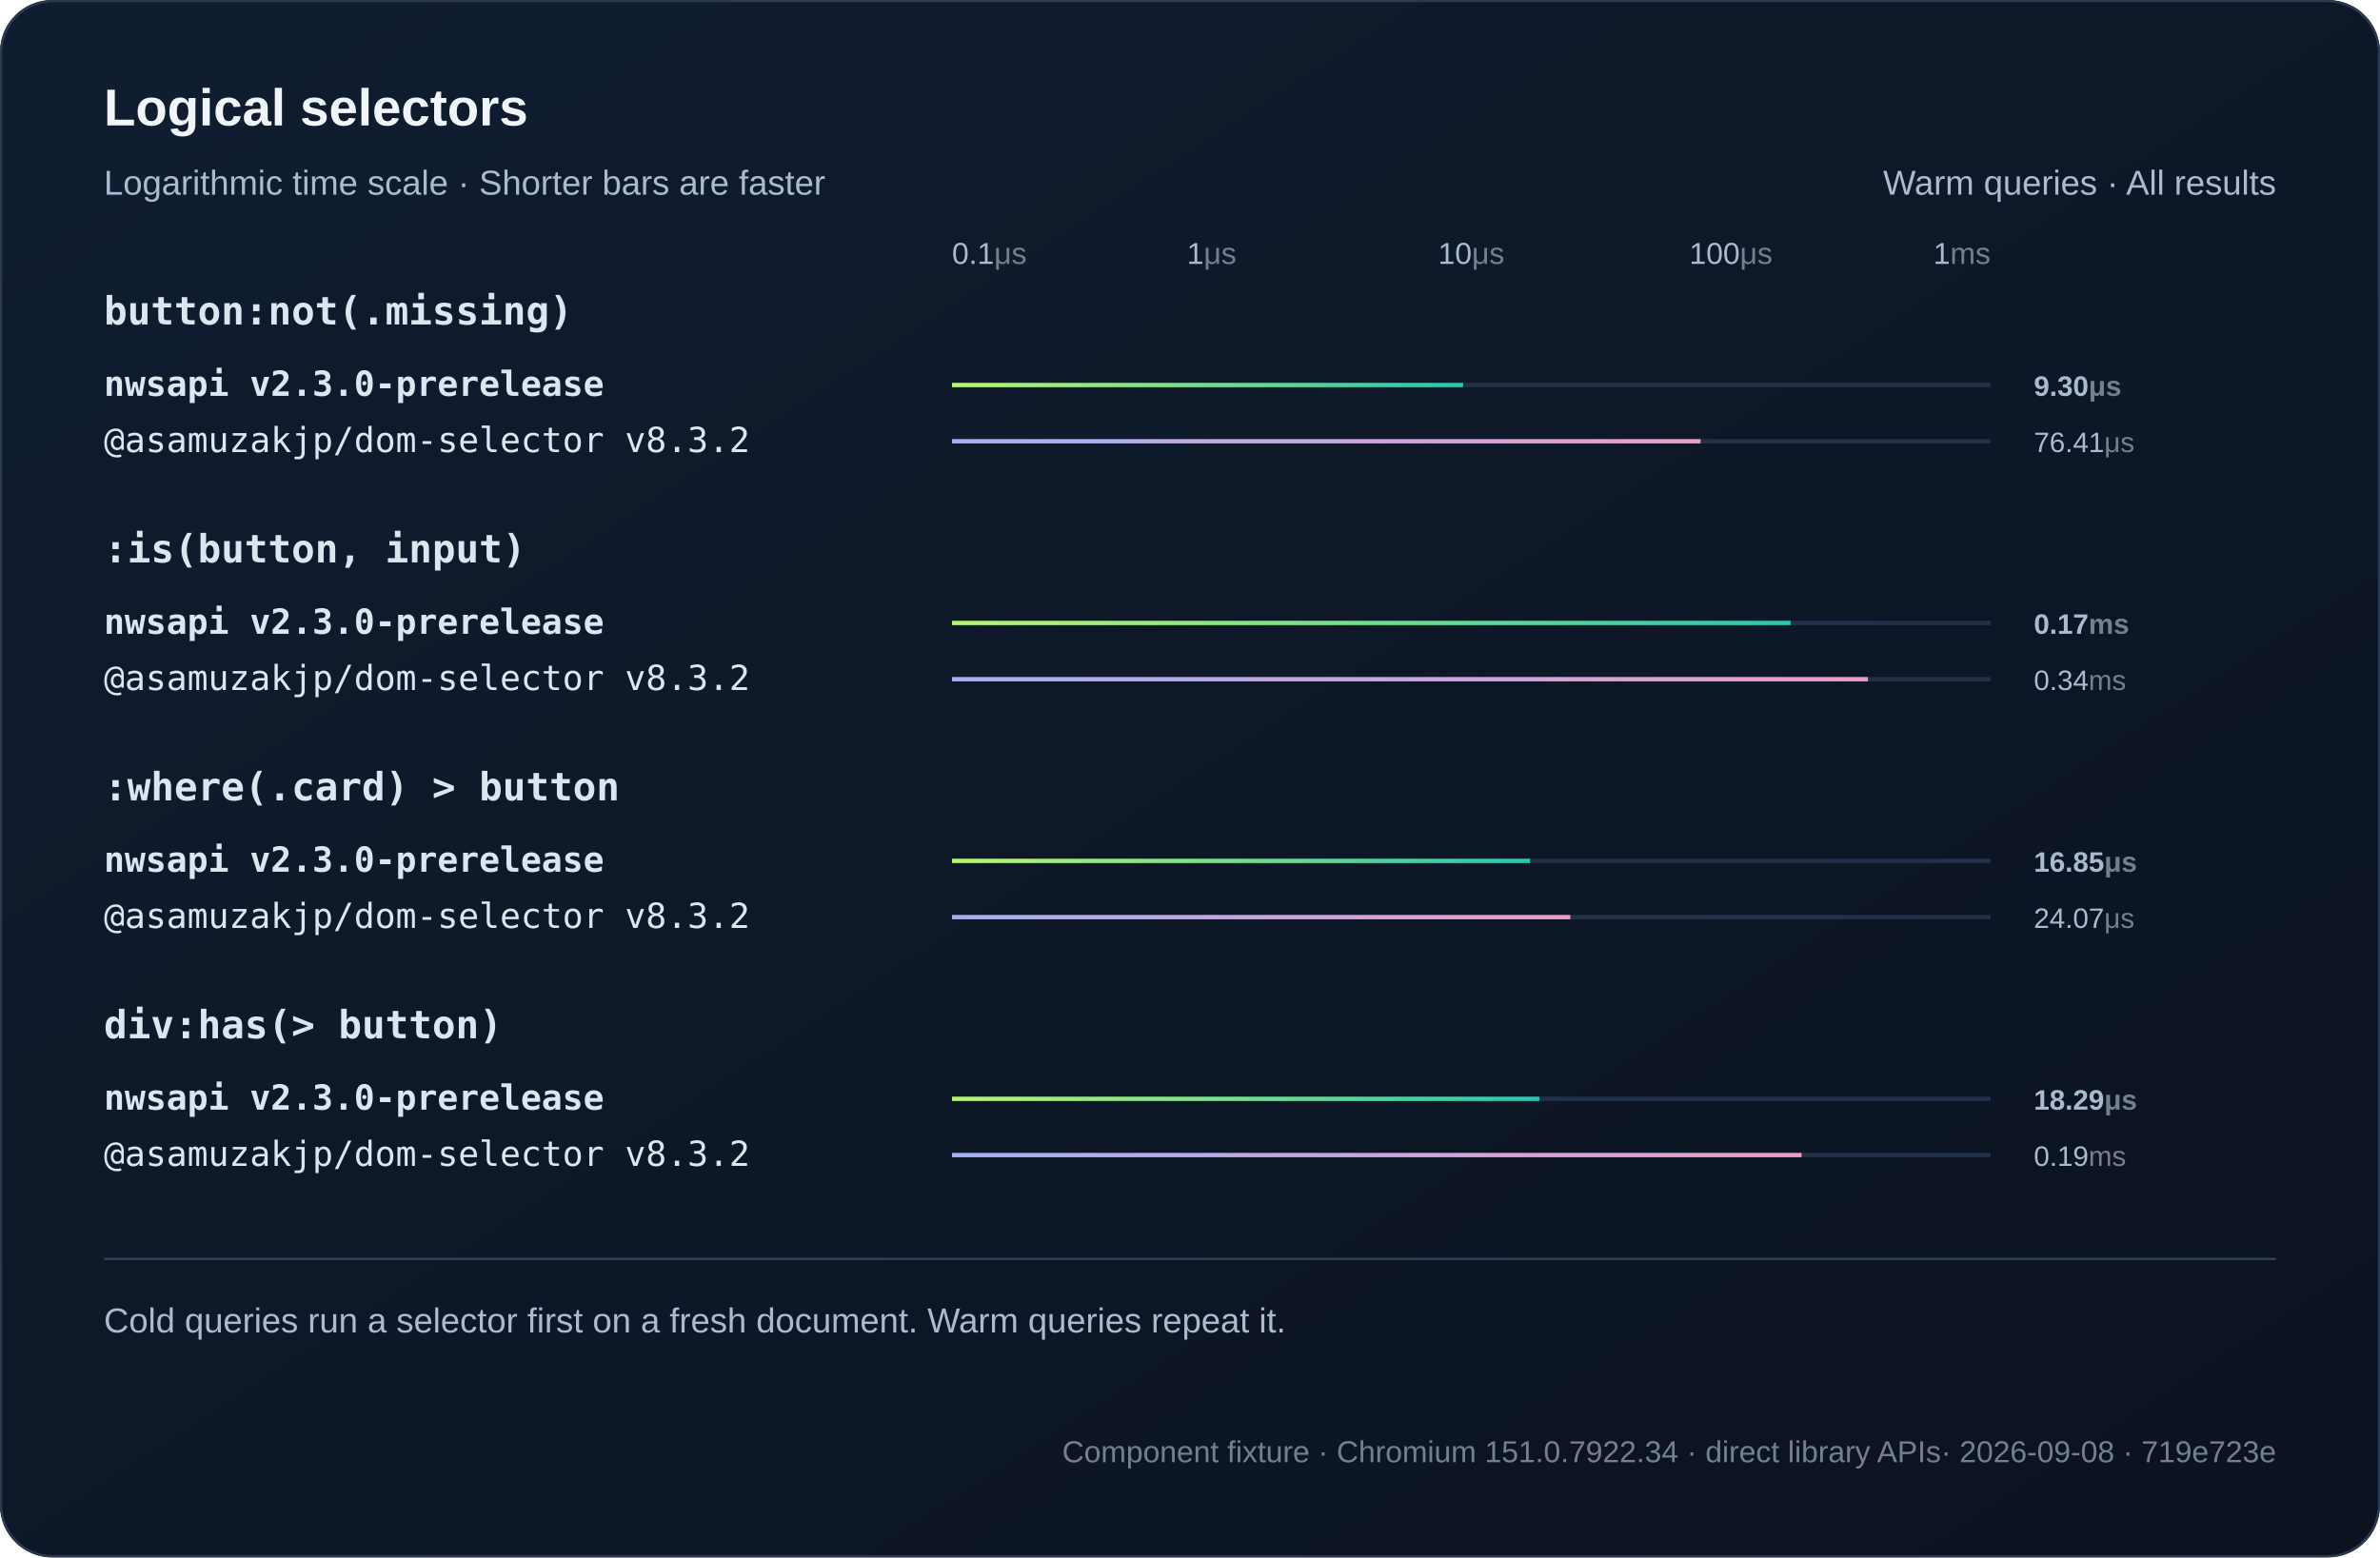
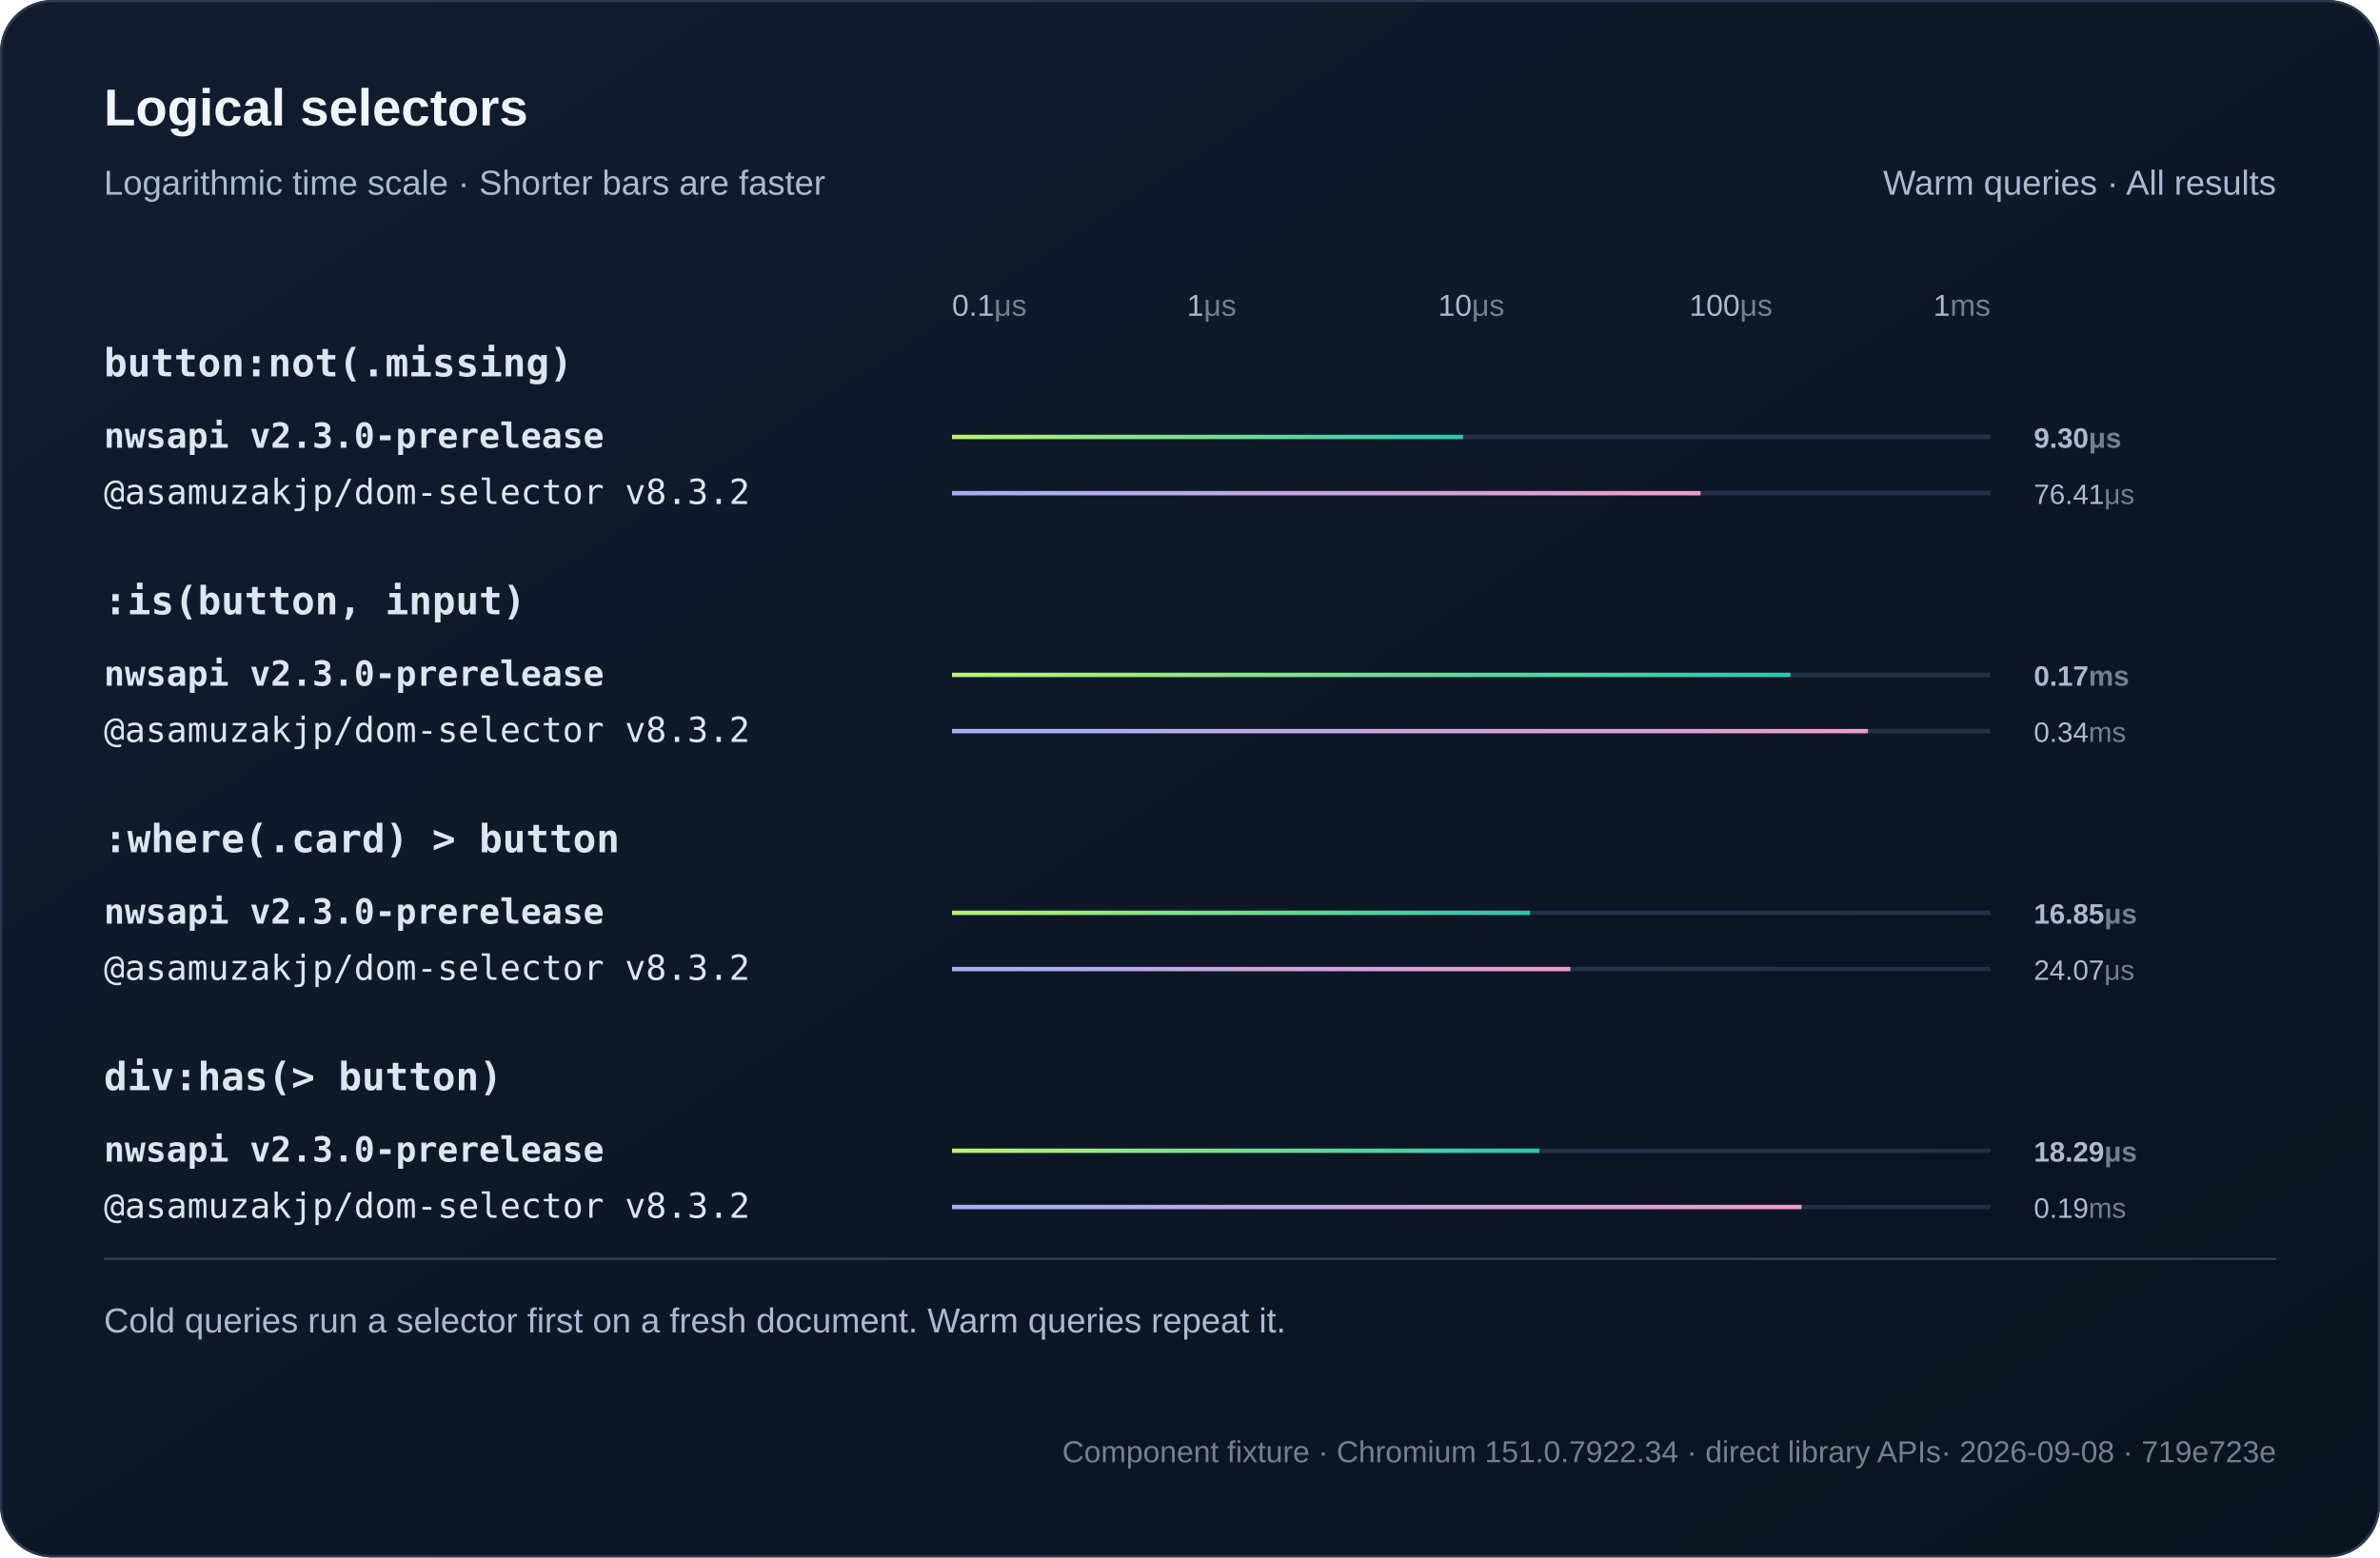
<svg xmlns="http://www.w3.org/2000/svg" width="1100" height="720" viewBox="0 0 1100 720" role="img">
  <defs>
    <linearGradient id="bg" x2="1" y2="1">
      <stop stop-color="#101d30" />
      <stop offset="1" stop-color="#0b1220" />
    </linearGradient>
    <linearGradient id="series0">
      <stop stop-color="#baf471" />
      <stop offset="1" stop-color="#2bc5ae" />
    </linearGradient>
    <linearGradient id="series1">
      <stop stop-color="#a4aff7" />
      <stop offset="1" stop-color="#ef9bc9" />
    </linearGradient>
  </defs>
  <style>text{font-family:Arial,Helvetica,sans-serif;fill:#f0f5fa}
.muted{fill:#aabbd0;font:16px Arial,Helvetica,sans-serif}
.code{font:18px Consolas,Menlo,monospace;fill:#dce6f1}
.note .code{font:16px Consolas,Menlo,monospace}
.metadata,.metadata .code{fill:#75808e;font-size:14px}
.chart-title{font-size:24px;font-weight:700}
.unit{fill:#75808e}
.package{font-family:Consolas,Menlo,monospace}
.comparison{font-size:14px;font-variant-numeric:tabular-nums}
.tick{fill:#aabbd0;font-size:12px}
.time{fill:#aabbd0;font-size:13px;font-variant-numeric:tabular-nums}
.engine{font-size:16px}.selector{font-weight:600}.tick{font-size:14px}.bar{transform-box:fill-box;transform-origin:left center;animation:fill 800ms ease-out both}@keyframes fill{from{transform:scaleX(0)}to{transform:scaleX(1)}}@media(prefers-reduced-motion:reduce){.bar{animation:none}}</style>
  <rect width="1100" height="720" rx="24" fill="url(#bg)" />
  <rect x=".5" y=".5" width="1099" height="719" rx="24" fill="none" stroke="#2b3a50" />
  <text x="48" y="58" class="chart-title">Logical selectors</text>
  <text x="48" y="90" class="muted">Logarithmic time scale · Shorter bars are faster</text>
  <text x="1052" y="90" text-anchor="end" class="muted">Warm queries · All results</text>
-   <text x="440" y="122" text-anchor="start" class="tick">0.1<tspan class="unit">μs</tspan>
+   <text x="440" y="146" text-anchor="start" class="tick">0.1<tspan class="unit">μs</tspan>
  </text>
-   <text x="560" y="122" text-anchor="middle" class="tick">1<tspan class="unit">μs</tspan>
+   <text x="560" y="146" text-anchor="middle" class="tick">1<tspan class="unit">μs</tspan>
  </text>
-   <text x="680" y="122" text-anchor="middle" class="tick">10<tspan class="unit">μs</tspan>
+   <text x="680" y="146" text-anchor="middle" class="tick">10<tspan class="unit">μs</tspan>
  </text>
-   <text x="800" y="122" text-anchor="middle" class="tick">100<tspan class="unit">μs</tspan>
+   <text x="800" y="146" text-anchor="middle" class="tick">100<tspan class="unit">μs</tspan>
  </text>
-   <text x="920" y="122" text-anchor="end" class="tick">1<tspan class="unit">ms</tspan>
+   <text x="920" y="146" text-anchor="end" class="tick">1<tspan class="unit">ms</tspan>
  </text>
-   <text x="48" y="150" class="code selector">button:not(.missing)</text>
+   <text x="48" y="174" class="code selector">button:not(.missing)</text>
  <g>
-     <text x="48" y="183" class="code engine" style="font-weight:700">nwsapi v2.3.0-prerelease</text>
-     <path d="M440 178h480" stroke="#223048" stroke-width="2" />
-     <rect class="bar" x="440" y="177" width="236.23" height="2" fill="url(#series0)" />
-     <text x="940" y="183" class="time" style="font-weight:700">9.30<tspan class="unit">μs</tspan>
+     <text x="48" y="207" class="code engine" style="font-weight:700">nwsapi v2.3.0-prerelease</text>
+     <path d="M440 202h480" stroke="#223048" stroke-width="2" />
+     <rect class="bar" x="440" y="201" width="236.23" height="2" fill="url(#series0)" />
+     <text x="940" y="207" class="time" style="font-weight:700">9.30<tspan class="unit">μs</tspan>
    </text>
  </g>
  <g>
-     <text x="48" y="209" class="code engine">@asamuzakjp/dom-selector v8.3.2</text>
-     <path d="M440 204h480" stroke="#223048" stroke-width="2" />
-     <rect class="bar" x="440" y="203" width="345.98" height="2" fill="url(#series1)" />
-     <text x="940" y="209" class="time">76.41<tspan class="unit">μs</tspan>
+     <text x="48" y="233" class="code engine">@asamuzakjp/dom-selector v8.3.2</text>
+     <path d="M440 228h480" stroke="#223048" stroke-width="2" />
+     <rect class="bar" x="440" y="227" width="345.98" height="2" fill="url(#series1)" />
+     <text x="940" y="233" class="time">76.41<tspan class="unit">μs</tspan>
    </text>
  </g>
-   <text x="48" y="260" class="code selector">:is(button, input)</text>
+   <text x="48" y="284" class="code selector">:is(button, input)</text>
  <g>
-     <text x="48" y="293" class="code engine" style="font-weight:700">nwsapi v2.3.0-prerelease</text>
-     <path d="M440 288h480" stroke="#223048" stroke-width="2" />
-     <rect class="bar" x="440" y="287" width="387.56" height="2" fill="url(#series0)" />
-     <text x="940" y="293" class="time" style="font-weight:700">0.17<tspan class="unit">ms</tspan>
+     <text x="48" y="317" class="code engine" style="font-weight:700">nwsapi v2.3.0-prerelease</text>
+     <path d="M440 312h480" stroke="#223048" stroke-width="2" />
+     <rect class="bar" x="440" y="311" width="387.56" height="2" fill="url(#series0)" />
+     <text x="940" y="317" class="time" style="font-weight:700">0.17<tspan class="unit">ms</tspan>
    </text>
  </g>
  <g>
-     <text x="48" y="319" class="code engine">@asamuzakjp/dom-selector v8.3.2</text>
-     <path d="M440 314h480" stroke="#223048" stroke-width="2" />
-     <rect class="bar" x="440" y="313" width="423.34" height="2" fill="url(#series1)" />
-     <text x="940" y="319" class="time">0.34<tspan class="unit">ms</tspan>
+     <text x="48" y="343" class="code engine">@asamuzakjp/dom-selector v8.3.2</text>
+     <path d="M440 338h480" stroke="#223048" stroke-width="2" />
+     <rect class="bar" x="440" y="337" width="423.34" height="2" fill="url(#series1)" />
+     <text x="940" y="343" class="time">0.34<tspan class="unit">ms</tspan>
    </text>
  </g>
-   <text x="48" y="370" class="code selector">:where(.card) &gt; button</text>
+   <text x="48" y="394" class="code selector">:where(.card) &gt; button</text>
  <g>
-     <text x="48" y="403" class="code engine" style="font-weight:700">nwsapi v2.3.0-prerelease</text>
-     <path d="M440 398h480" stroke="#223048" stroke-width="2" />
-     <rect class="bar" x="440" y="397" width="267.18" height="2" fill="url(#series0)" />
-     <text x="940" y="403" class="time" style="font-weight:700">16.85<tspan class="unit">μs</tspan>
+     <text x="48" y="427" class="code engine" style="font-weight:700">nwsapi v2.3.0-prerelease</text>
+     <path d="M440 422h480" stroke="#223048" stroke-width="2" />
+     <rect class="bar" x="440" y="421" width="267.18" height="2" fill="url(#series0)" />
+     <text x="940" y="427" class="time" style="font-weight:700">16.85<tspan class="unit">μs</tspan>
    </text>
  </g>
  <g>
-     <text x="48" y="429" class="code engine">@asamuzakjp/dom-selector v8.3.2</text>
-     <path d="M440 424h480" stroke="#223048" stroke-width="2" />
-     <rect class="bar" x="440" y="423" width="285.79" height="2" fill="url(#series1)" />
-     <text x="940" y="429" class="time">24.07<tspan class="unit">μs</tspan>
+     <text x="48" y="453" class="code engine">@asamuzakjp/dom-selector v8.3.2</text>
+     <path d="M440 448h480" stroke="#223048" stroke-width="2" />
+     <rect class="bar" x="440" y="447" width="285.79" height="2" fill="url(#series1)" />
+     <text x="940" y="453" class="time">24.07<tspan class="unit">μs</tspan>
    </text>
  </g>
-   <text x="48" y="480" class="code selector">div:has(&gt; button)</text>
+   <text x="48" y="504" class="code selector">div:has(&gt; button)</text>
  <g>
-     <text x="48" y="513" class="code engine" style="font-weight:700">nwsapi v2.3.0-prerelease</text>
-     <path d="M440 508h480" stroke="#223048" stroke-width="2" />
-     <rect class="bar" x="440" y="507" width="271.47" height="2" fill="url(#series0)" />
-     <text x="940" y="513" class="time" style="font-weight:700">18.29<tspan class="unit">μs</tspan>
+     <text x="48" y="537" class="code engine" style="font-weight:700">nwsapi v2.3.0-prerelease</text>
+     <path d="M440 532h480" stroke="#223048" stroke-width="2" />
+     <rect class="bar" x="440" y="531" width="271.47" height="2" fill="url(#series0)" />
+     <text x="940" y="537" class="time" style="font-weight:700">18.29<tspan class="unit">μs</tspan>
    </text>
  </g>
  <g>
-     <text x="48" y="539" class="code engine">@asamuzakjp/dom-selector v8.3.2</text>
-     <path d="M440 534h480" stroke="#223048" stroke-width="2" />
-     <rect class="bar" x="440" y="533" width="392.65" height="2" fill="url(#series1)" />
-     <text x="940" y="539" class="time">0.19<tspan class="unit">ms</tspan>
+     <text x="48" y="563" class="code engine">@asamuzakjp/dom-selector v8.3.2</text>
+     <path d="M440 558h480" stroke="#223048" stroke-width="2" />
+     <rect class="bar" x="440" y="557" width="392.65" height="2" fill="url(#series1)" />
+     <text x="940" y="563" class="time">0.19<tspan class="unit">ms</tspan>
    </text>
  </g>
  <path d="M48 582h1004" stroke="#304159" />
  <text x="48" y="616" class="muted">Cold queries run a selector first on a fresh document. Warm queries repeat it.</text>
  <text x="1052" y="676" text-anchor="end" class="muted note metadata">Component fixture · Chromium 151.0.7922.34 · direct library APIs<tspan fill="#75808e"> · 2026-09-08 · 719e723e</tspan>
  </text>
</svg>
